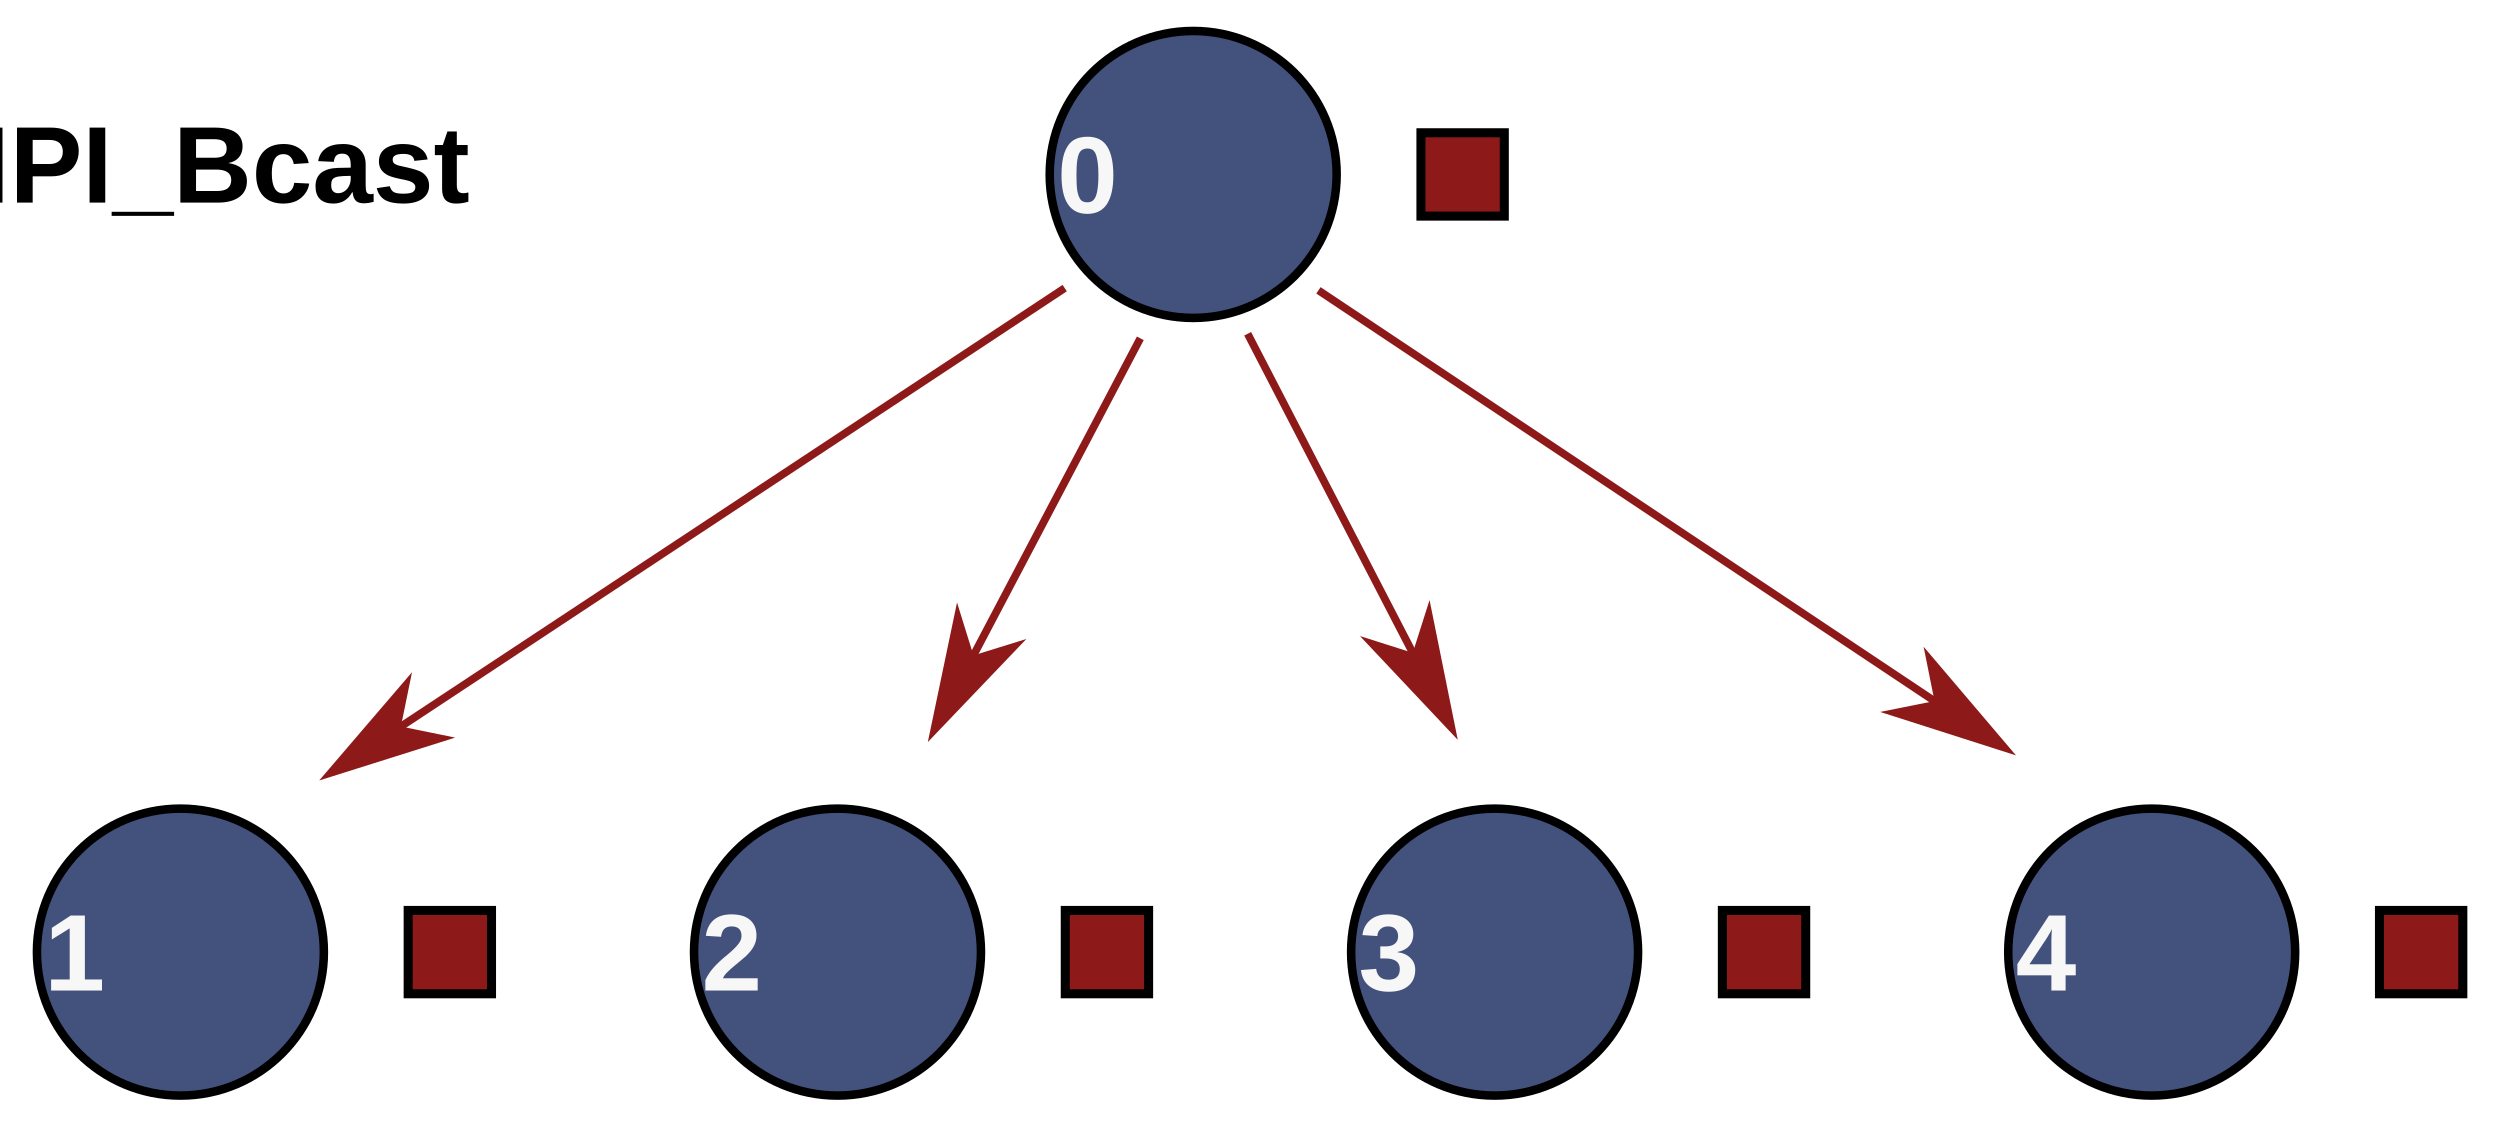
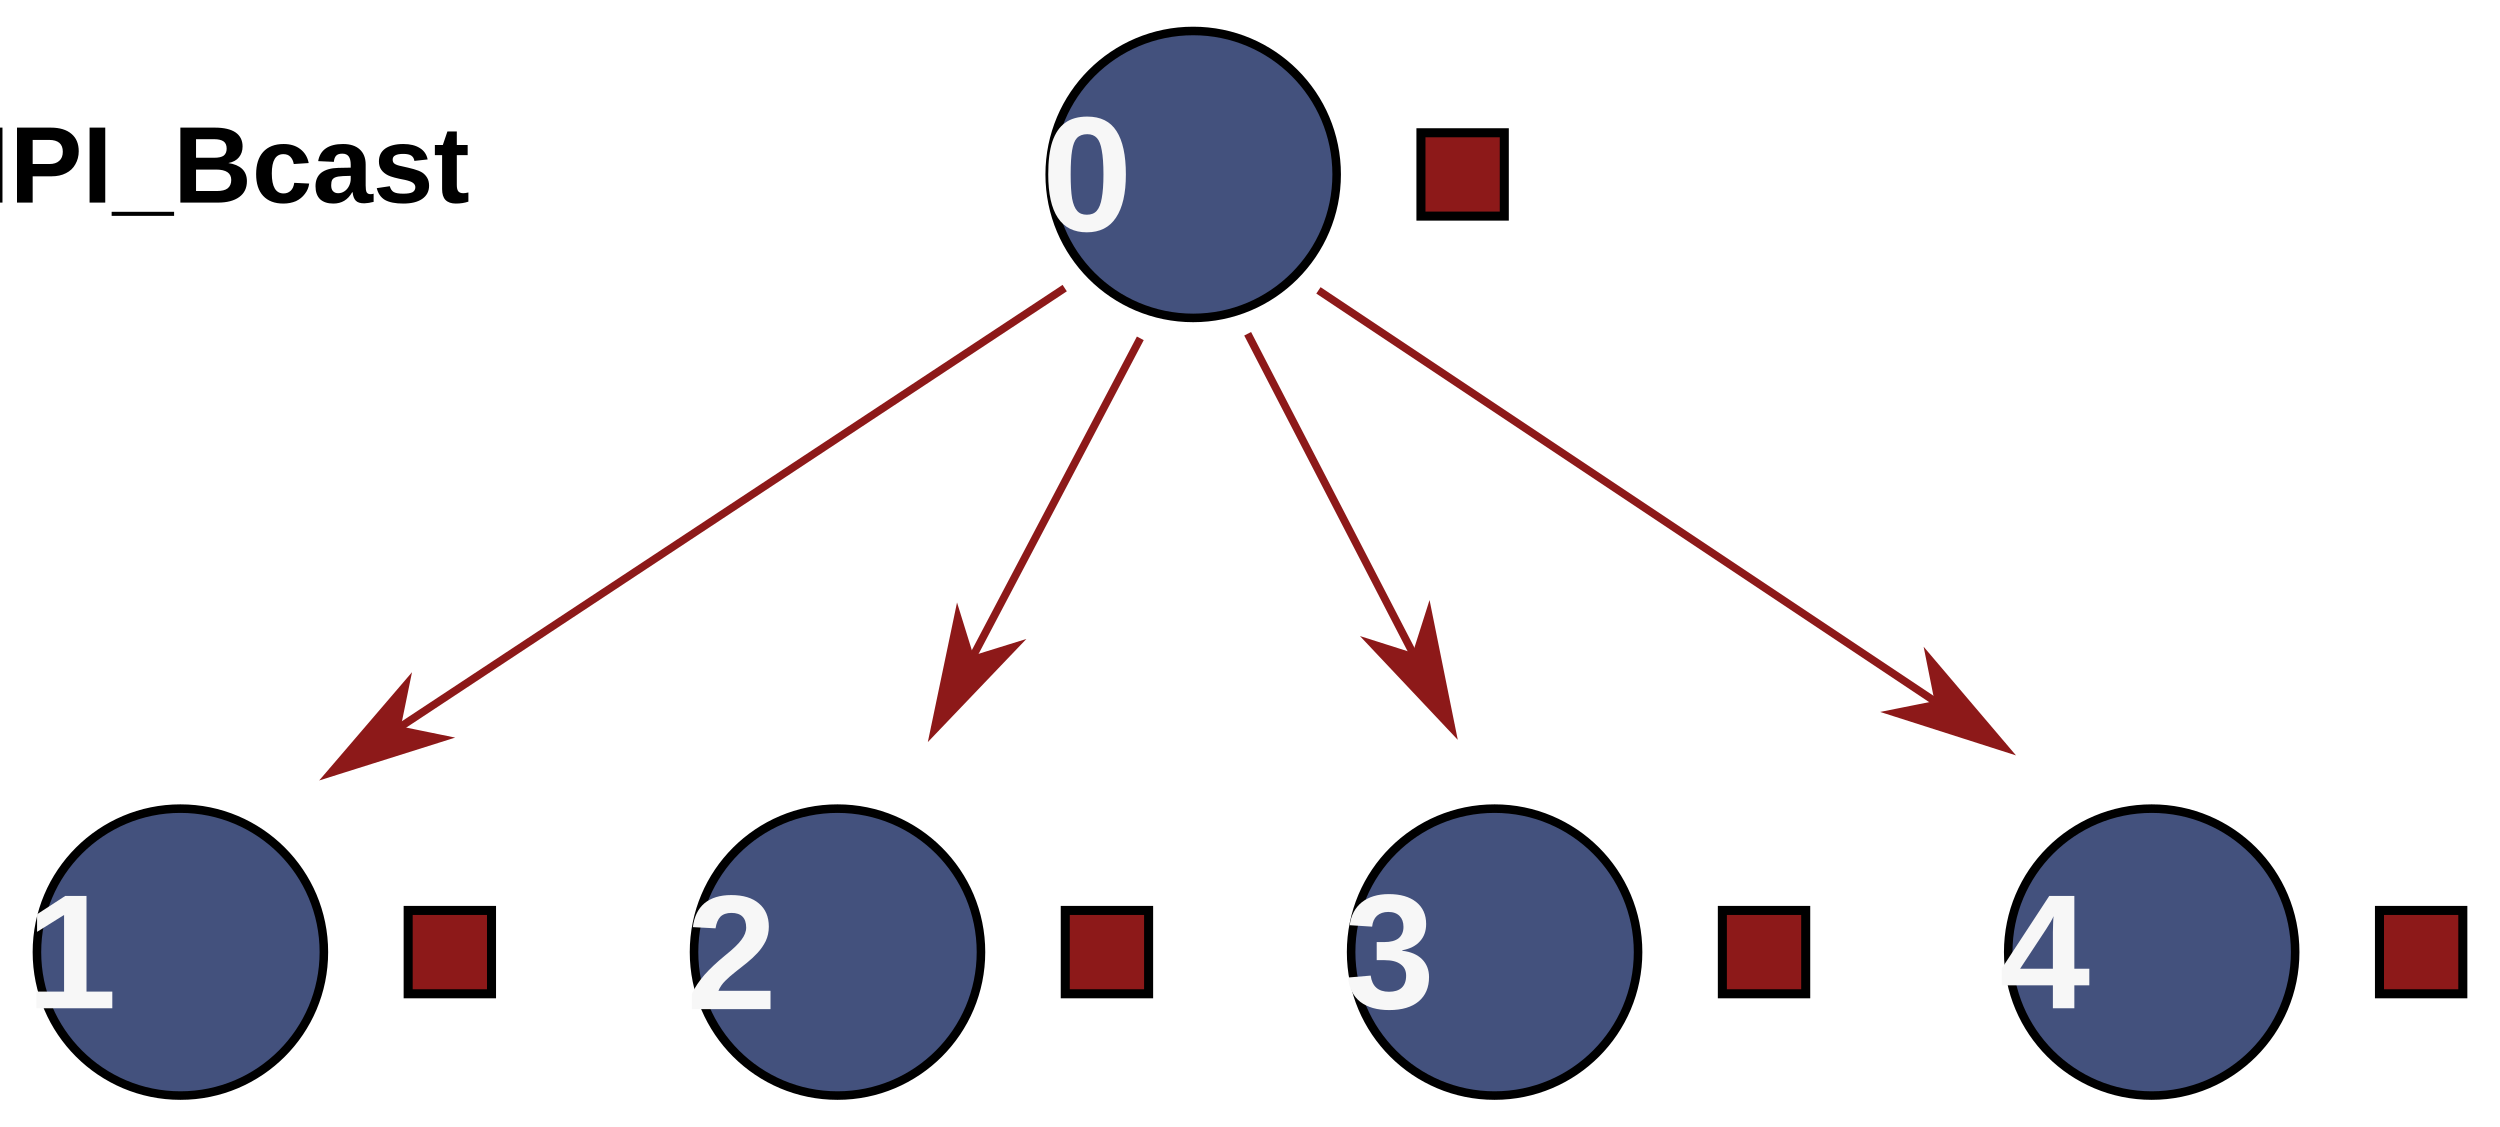
<svg xmlns="http://www.w3.org/2000/svg" xmlns:ns1="http://www.openswatchbook.org/uri/2009/osb" width="162mm" height="73mm" viewBox="0 0 162 73" version="1.1" id="svg8">
  <defs id="defs2">
    <marker style="overflow:visible" id="marker13223" refX="0" refY="0" orient="auto">
      <path transform="matrix(0.8,0,0,0.8,10,0)" style="fill:#8d1919;fill-opacity:1;fill-rule:evenodd;stroke:#8d1919;stroke-width:1pt;stroke-opacity:1" d="M 0,0 5,-5 -12.5,0 5,5 Z" id="path13221" />
    </marker>
    <marker orient="auto" refY="0" refX="0" id="marker12409" style="overflow:visible">
      <path id="path12407" d="M 0,0 5,-5 -12.5,0 5,5 Z" style="fill:#8d1919;fill-opacity:1;fill-rule:evenodd;stroke:#8d1919;stroke-width:1pt;stroke-opacity:1" transform="matrix(0.8,0,0,0.8,10,0)" />
    </marker>
    <marker style="overflow:visible" id="marker11427" refX="0" refY="0" orient="auto">
      <path transform="matrix(0.8,0,0,0.8,10,0)" style="fill:#8d1919;fill-opacity:1;fill-rule:evenodd;stroke:#8d1919;stroke-width:1pt;stroke-opacity:1" d="M 0,0 5,-5 -12.5,0 5,5 Z" id="path11425" />
    </marker>
    <marker style="overflow:visible" id="marker4589" refX="0" refY="0" orient="auto">
      <path transform="scale(-0.6)" d="M 8.719,4.034 -2.207,0.016 8.719,-4.002 c -1.745,2.372 -1.735,5.617 -6e-7,8.035 z" style="fill:#000000;fill-opacity:1;fill-rule:evenodd;stroke:#000000;stroke-width:0.625;stroke-linejoin:round;stroke-opacity:1" id="path4587" />
    </marker>
    <marker orient="auto" refY="0" refX="0" id="Arrow1Send" style="overflow:visible">
      <path id="path948" d="M 0,0 5,-5 -12.5,0 5,5 Z" style="fill:#000000;fill-opacity:1;fill-rule:evenodd;stroke:#000000;stroke-width:1pt;stroke-opacity:1" transform="matrix(-0.2,0,0,-0.2,-1.2,0)" />
    </marker>
    <marker orient="auto" refY="0" refX="0" id="TriangleOutS" style="overflow:visible">
      <path id="path1081" d="M 5.77,0 -2.88,5 V -5 Z" style="fill:#000000;fill-opacity:1;fill-rule:evenodd;stroke:#000000;stroke-width:1pt;stroke-opacity:1" transform="scale(0.2)" />
    </marker>
    <marker orient="auto" refY="0" refX="0" id="marker4029" style="overflow:visible">
      <path id="path4027" style="fill:#000000;fill-opacity:1;fill-rule:evenodd;stroke:#000000;stroke-width:0.625;stroke-linejoin:round;stroke-opacity:1" d="M 8.719,4.034 -2.207,0.016 8.719,-4.002 c -1.745,2.372 -1.735,5.617 -6e-7,8.035 z" transform="scale(-0.6)" />
    </marker>
    <marker orient="auto" refY="0" refX="0" id="marker3953" style="overflow:visible">
      <path id="path3951" d="M 0,0 5,-5 -12.5,0 5,5 Z" style="fill:#000000;fill-opacity:1;fill-rule:evenodd;stroke:#000000;stroke-width:1pt;stroke-opacity:1" transform="matrix(-0.4,0,0,-0.4,-4,0)" />
    </marker>
    <marker orient="auto" refY="0" refX="0" id="Arrow1Mend" style="overflow:visible">
      <path id="path942" d="M 0,0 5,-5 -12.5,0 5,5 Z" style="fill:#000000;fill-opacity:1;fill-rule:evenodd;stroke:#000000;stroke-width:1pt;stroke-opacity:1" transform="matrix(-0.4,0,0,-0.4,-4,0)" />
    </marker>
    <marker orient="auto" refY="0" refX="0" id="Arrow2Mend" style="overflow:visible">
      <path id="path960" style="fill:#000000;fill-opacity:1;fill-rule:evenodd;stroke:#000000;stroke-width:0.625;stroke-linejoin:round;stroke-opacity:1" d="M 8.719,4.034 -2.207,0.016 8.719,-4.002 c -1.745,2.372 -1.735,5.617 -6e-7,8.035 z" transform="scale(-0.6)" />
    </marker>
    <marker style="overflow:visible" id="marker3275" refX="0" refY="0" orient="auto">
      <path transform="matrix(-1.1,0,0,-1.1,-1.1,0)" d="M 8.719,4.034 -2.207,0.016 8.719,-4.002 c -1.745,2.372 -1.735,5.617 -6e-7,8.035 z" style="fill:#000000;fill-opacity:1;fill-rule:evenodd;stroke:#000000;stroke-width:0.625;stroke-linejoin:round;stroke-opacity:1" id="path3273" />
    </marker>
    <marker orient="auto" refY="0" refX="0" id="marker1671" style="overflow:visible">
      <path id="path1669" d="M 0,0 5,-5 -12.5,0 5,5 Z" style="fill:#000000;fill-opacity:1;fill-rule:evenodd;stroke:#000000;stroke-width:1pt;stroke-opacity:1" transform="matrix(-0.8,0,0,-0.8,-10,0)" />
    </marker>
    <marker orient="auto" refY="0" refX="0" id="Arrow1Lstart" style="overflow:visible">
      <path id="path933" d="M 0,0 5,-5 -12.5,0 5,5 Z" style="fill:#000000;fill-opacity:1;fill-rule:evenodd;stroke:#000000;stroke-width:1pt;stroke-opacity:1" transform="matrix(0.8,0,0,0.8,10,0)" />
    </marker>
    <marker orient="auto" refY="0" refX="0" id="marker1273" style="overflow:visible">
      <path id="path1271" d="M 0,0 5,-5 -12.5,0 5,5 Z" style="fill:#000000;fill-opacity:1;fill-rule:evenodd;stroke:#000000;stroke-width:1pt;stroke-opacity:1" transform="matrix(-0.8,0,0,-0.8,-10,0)" />
    </marker>
    <marker orient="auto" refY="0" refX="0" id="TriangleInL" style="overflow:visible">
      <path id="path1066" d="M 5.77,0 -2.88,5 V -5 Z" style="fill:#000000;fill-opacity:1;fill-rule:evenodd;stroke:#000000;stroke-width:1pt;stroke-opacity:1" transform="scale(-0.8)" />
    </marker>
    <marker orient="auto" refY="0" refX="0" id="Arrow1Lend" style="overflow:visible">
      <path id="path936" d="M 0,0 5,-5 -12.5,0 5,5 Z" style="fill:#000000;fill-opacity:1;fill-rule:evenodd;stroke:#000000;stroke-width:1pt;stroke-opacity:1" transform="matrix(-0.8,0,0,-0.8,-10,0)" />
    </marker>
    <marker style="overflow:visible" id="marker6441" refX="0" refY="0" orient="auto">
      <path transform="matrix(0.8,0,0,0.8,10,0)" style="fill:#000000;fill-opacity:1;fill-rule:evenodd;stroke:#000000;stroke-width:1pt;stroke-opacity:1" d="M 0,0 5,-5 -12.5,0 5,5 Z" id="path6439" />
    </marker>
    <marker style="overflow:visible" id="marker5866" refX="0" refY="0" orient="auto">
      <path transform="scale(0.4)" style="fill:#000000;fill-opacity:1;fill-rule:evenodd;stroke:#000000;stroke-width:1pt;stroke-opacity:1" d="M 5.77,0 -2.88,5 V -5 Z" id="path5864" />
    </marker>
    <marker style="overflow:visible" id="marker5862" refX="0" refY="0" orient="auto">
      <path transform="scale(0.4)" style="fill:#000000;fill-opacity:1;fill-rule:evenodd;stroke:#000000;stroke-width:1pt;stroke-opacity:1" d="M 5.77,0 -2.88,5 V -5 Z" id="path5860" />
    </marker>
    <marker style="overflow:visible" id="marker5858" refX="0" refY="0" orient="auto">
      <path transform="scale(0.4)" style="fill:#000000;fill-opacity:1;fill-rule:evenodd;stroke:#000000;stroke-width:1pt;stroke-opacity:1" d="M 5.77,0 -2.88,5 V -5 Z" id="path5856" />
    </marker>
    <marker style="overflow:visible" id="TriangleOutL" refX="0" refY="0" orient="auto">
      <path transform="scale(0.8)" style="fill:#000000;fill-opacity:1;fill-rule:evenodd;stroke:#000000;stroke-width:1pt;stroke-opacity:1" d="M 5.77,0 -2.88,5 V -5 Z" id="path3096" />
    </marker>
    <marker style="overflow:visible" id="TriangleOutM" refX="0" refY="0" orient="auto">
      <path transform="scale(0.4)" style="fill:#000000;fill-opacity:1;fill-rule:evenodd;stroke:#000000;stroke-width:1pt;stroke-opacity:1" d="M 5.77,0 -2.88,5 V -5 Z" id="path3099" />
    </marker>
    <marker style="overflow:visible" id="marker5850" refX="0" refY="0" orient="auto">
      <path transform="matrix(-0.8,0,0,-0.8,-10,0)" style="fill:#000000;fill-opacity:1;fill-rule:evenodd;stroke:#000000;stroke-width:1pt;stroke-opacity:1" d="M 0,0 5,-5 -12.5,0 5,5 Z" id="path5848" />
    </marker>
    <linearGradient ns1:paint="solid" id="linearGradient9526">
      <stop id="stop9524" offset="0" style="stop-color:#ffffff;stop-opacity:1;" />
    </linearGradient>
    <marker orient="auto" refY="0" refX="0" id="marker8080" style="overflow:visible">
      <path id="path8078" d="M 5.77,0 -2.88,5 V -5 Z" style="fill:#000000;fill-opacity:1;fill-rule:evenodd;stroke:#000000;stroke-width:1pt;stroke-opacity:1" transform="scale(0.8)" />
    </marker>
    <marker orient="auto" refY="0" refX="0" id="marker7624" style="overflow:visible">
      <path id="path7622" d="M 5.77,0 -2.88,5 V -5 Z" style="fill:#000000;fill-opacity:1;fill-rule:evenodd;stroke:#000000;stroke-width:1pt;stroke-opacity:1" transform="scale(0.8)" />
    </marker>
    <marker style="overflow:visible" id="Arrow2Lend" refX="0" refY="0" orient="auto">
      <path transform="matrix(-1.1,0,0,-1.1,-1.1,0)" d="M 8.719,4.034 -2.207,0.016 8.719,-4.002 c -1.745,2.372 -1.735,5.617 -6e-7,8.035 z" style="fill:#000000;fill-opacity:1;fill-rule:evenodd;stroke:#000000;stroke-width:0.625;stroke-linejoin:round;stroke-opacity:1" id="path5519" />
    </marker>
    <marker style="overflow:visible" id="Arrow1Lstart-9" refX="0" refY="0" orient="auto">
      <path transform="matrix(0.8,0,0,0.8,10,0)" style="fill:#000000;fill-opacity:1;fill-rule:evenodd;stroke:#000000;stroke-width:1pt;stroke-opacity:1" d="M 0,0 5,-5 -12.5,0 5,5 Z" id="path5498" />
    </marker>
    <marker style="overflow:visible" id="Arrow1Lend-0" refX="0" refY="0" orient="auto">
      <path transform="matrix(-0.8,0,0,-0.8,-10,0)" style="fill:#000000;fill-opacity:1;fill-rule:evenodd;stroke:#000000;stroke-width:1pt;stroke-opacity:1" d="M 0,0 5,-5 -12.5,0 5,5 Z" id="path5501" />
    </marker>
    <linearGradient ns1:paint="solid" id="linearGradient4715">
      <stop id="stop4713" offset="0" style="stop-color:#000000;stop-opacity:1;" />
    </linearGradient>
    <marker orient="auto" refY="0" refX="0" id="marker3397" style="overflow:visible">
      <path id="path3395" d="M 0,0 5,-5 -12.5,0 5,5 Z" style="fill:#000000;fill-opacity:1;fill-rule:evenodd;stroke:#000000;stroke-width:1pt;stroke-opacity:1" transform="matrix(0.8,0,0,0.8,10,0)" />
    </marker>
    <marker style="overflow:visible" id="marker3393" refX="0" refY="0" orient="auto">
      <path transform="matrix(0.8,0,0,0.8,10,0)" style="fill:#000000;fill-opacity:1;fill-rule:evenodd;stroke:#000000;stroke-width:1pt;stroke-opacity:1" d="M 0,0 5,-5 -12.5,0 5,5 Z" id="path3391" />
    </marker>
    <marker orient="auto" refY="0" refX="0" id="marker3217" style="overflow:visible">
      <path id="path2954" d="M 0,0 5,-5 -12.5,0 5,5 Z" style="fill:#8d1919;fill-opacity:1;fill-rule:evenodd;stroke:#8d1919;stroke-width:1pt;stroke-opacity:1" transform="matrix(0.8,0,0,0.8,10,0)" />
    </marker>
    <marker style="overflow:visible" id="marker8080-7" refX="0" refY="0" orient="auto">
      <path transform="scale(0.8)" style="fill:#000000;fill-opacity:1;fill-rule:evenodd;stroke:#000000;stroke-width:1pt;stroke-opacity:1" d="M 5.77,0 -2.88,5 V -5 Z" id="path8078-7" />
    </marker>
    <marker style="overflow:visible" id="marker7624-2" refX="0" refY="0" orient="auto">
      <path transform="scale(0.8)" style="fill:#000000;fill-opacity:1;fill-rule:evenodd;stroke:#000000;stroke-width:1pt;stroke-opacity:1" d="M 5.77,0 -2.88,5 V -5 Z" id="path7622-0" />
    </marker>
    <marker orient="auto" refY="0" refX="0" id="Arrow2Lend-9" style="overflow:visible">
      <path id="path5519-0" style="fill:#000000;fill-opacity:1;fill-rule:evenodd;stroke:#000000;stroke-width:0.625;stroke-linejoin:round;stroke-opacity:1" d="M 8.719,4.034 -2.207,0.016 8.719,-4.002 c -1.745,2.372 -1.735,5.617 -6e-7,8.035 z" transform="matrix(-1.1,0,0,-1.1,-1.1,0)" />
    </marker>
    <marker orient="auto" refY="0" refX="0" id="Arrow1Lstart-7" style="overflow:visible">
      <path id="path5498-1" d="M 0,0 5,-5 -12.5,0 5,5 Z" style="fill:#000000;fill-opacity:1;fill-rule:evenodd;stroke:#000000;stroke-width:1pt;stroke-opacity:1" transform="matrix(0.8,0,0,0.8,10,0)" />
    </marker>
    <marker orient="auto" refY="0" refX="0" id="Arrow1Lend-6" style="overflow:visible">
      <path id="path5501-0" d="M 0,0 5,-5 -12.5,0 5,5 Z" style="fill:#000000;fill-opacity:1;fill-rule:evenodd;stroke:#000000;stroke-width:1pt;stroke-opacity:1" transform="matrix(-0.8,0,0,-0.8,-10,0)" />
    </marker>
  </defs>
  <g id="layer1" transform="translate(0,-224)">
    <circle style="opacity:1;fill:#43517d;fill-opacity:1;stroke:#000000;stroke-width:0.554;stroke-opacity:1" id="path94" cx="77.318" cy="235.304" r="9.297" />
    <rect style="opacity:1;fill:#8d1919;fill-opacity:1;stroke:#000000;stroke-width:0.586;stroke-opacity:1" id="rect96" width="5.401" height="5.401" x="92.077" y="232.603" />
    <circle r="9.297" cy="285.696" cx="11.69" id="circle102" style="opacity:1;fill:#43517d;fill-opacity:1;stroke:#000000;stroke-width:0.554;stroke-opacity:1" />
    <rect y="282.996" x="26.449" height="5.401" width="5.401" id="rect104" style="opacity:1;fill:#8d1919;fill-opacity:1;stroke:#000000;stroke-width:0.586;stroke-opacity:1" />
    <circle style="opacity:1;fill:#43517d;fill-opacity:1;stroke:#000000;stroke-width:0.554;stroke-opacity:1" id="circle108" cx="54.27" cy="285.696" r="9.297" />
    <rect style="opacity:1;fill:#8d1919;fill-opacity:1;stroke:#000000;stroke-width:0.586;stroke-opacity:1" id="rect110" width="5.401" height="5.401" x="69.029" y="282.996" />
    <circle r="9.297" cy="285.696" cx="96.85" id="circle114" style="opacity:1;fill:#43517d;fill-opacity:1;stroke:#000000;stroke-width:0.554;stroke-opacity:1" />
    <rect y="282.996" x="111.609" height="5.401" width="5.401" id="rect116" style="opacity:1;fill:#8d1919;fill-opacity:1;stroke:#000000;stroke-width:0.586;stroke-opacity:1" />
    <circle style="opacity:1;fill:#43517d;fill-opacity:1;stroke:#000000;stroke-width:0.554;stroke-opacity:1" id="circle120" cx="139.43" cy="285.696" r="9.297" />
    <rect style="opacity:1;fill:#8d1919;fill-opacity:1;stroke:#000000;stroke-width:0.586;stroke-opacity:1" id="rect122" width="5.401" height="5.401" x="154.19" y="282.996" />
    <text id="text15760-4" y="237.131" x="19.476" style="font-style:normal;font-weight:normal;font-size:10.583px;line-height:1.25;font-family:sans-serif;letter-spacing:0px;word-spacing:0px;fill:#000000;fill-opacity:1;stroke:none;stroke-width:0.265" xml:space="preserve">
      <tspan id="tspan15758-4" style="font-style:normal;font-variant:normal;font-weight:bold;font-stretch:normal;font-size:7.056px;font-family:Arial;-inkscape-font-specification:'Arial, Bold';font-variant-ligatures:normal;font-variant-caps:normal;font-variant-numeric:normal;font-feature-settings:normal;text-align:center;writing-mode:lr-tb;text-anchor:middle;fill:#000000;fill-opacity:1;stroke-width:0.265" y="237.131" x="19.476">MPI_Bcast</tspan>
    </text>
    <path style="fill:none;stroke:#8d1919;stroke-width:0.5;stroke-linecap:butt;stroke-linejoin:miter;stroke-miterlimit:4;stroke-dasharray:none;stroke-opacity:1;marker-start:url(#marker3217)" d="m 21.492,274.04 47.501,-31.371" id="path2952" />
    <path id="path11423" d="M 60.575,271.228 73.893,245.924" style="fill:none;stroke:#8d1919;stroke-width:0.5;stroke-linecap:butt;stroke-linejoin:miter;stroke-miterlimit:4;stroke-dasharray:none;stroke-opacity:1;marker-start:url(#marker11427)" />
    <path style="fill:none;stroke:#8d1919;stroke-width:0.5;stroke-linecap:butt;stroke-linejoin:miter;stroke-miterlimit:4;stroke-dasharray:none;stroke-opacity:1;marker-start:url(#marker12409)" d="M 94.018,271.08 80.848,245.628" id="path12405" />
    <path id="path13219" d="M 129.829,272.412 85.435,242.816" style="fill:none;stroke:#8d1919;stroke-width:0.5;stroke-linecap:butt;stroke-linejoin:miter;stroke-miterlimit:4;stroke-dasharray:none;stroke-opacity:1;marker-start:url(#marker13223)" />
-     <text xml:space="preserve" style="font-style:normal;font-weight:normal;font-size:10.583px;line-height:1.25;font-family:sans-serif;letter-spacing:0px;word-spacing:0px;fill:#f7f7f7;fill-opacity:1;stroke:none;stroke-width:0.265" x="77.346" y="237.796" id="text13647">
-       <tspan x="77.346" y="237.796" style="font-style:normal;font-variant:normal;font-weight:bold;font-stretch:normal;font-size:7.056px;font-family:Arial;-inkscape-font-specification:'Arial, Bold';font-variant-ligatures:normal;font-variant-caps:normal;font-variant-numeric:normal;font-feature-settings:normal;text-align:center;writing-mode:lr-tb;text-anchor:middle;fill:#f7f7f7;fill-opacity:1;stroke-width:0.265" id="tspan13645">0</tspan>
+     <text xml:space="preserve" style="font-style:normal;font-weight:normal;font-size:10.583px;line-height:1.25;font-family:sans-serif;letter-spacing:0px;word-spacing:0px;fill:#f7f7f7;fill-opacity:1;stroke:none;stroke-width:0.265" x="77.328" y="238.947" id="text13647">
+       <tspan x="77.328" y="238.947" style="font-style:normal;font-variant:normal;font-weight:bold;font-stretch:normal;font-size:10.583px;font-family:Arial;-inkscape-font-specification:'Arial, Bold';font-variant-ligatures:normal;font-variant-caps:normal;font-variant-numeric:normal;font-feature-settings:normal;text-align:center;writing-mode:lr-tb;text-anchor:middle;fill:#f7f7f7;fill-opacity:1;stroke-width:0.265" id="tspan13645">0</tspan>
    </text>
-     <text id="text13651" y="288.189" x="11.718" style="font-style:normal;font-weight:normal;font-size:10.583px;line-height:1.25;font-family:sans-serif;letter-spacing:0px;word-spacing:0px;fill:#f7f7f7;fill-opacity:1;stroke:none;stroke-width:0.265" xml:space="preserve">
-       <tspan id="tspan13649" style="font-style:normal;font-variant:normal;font-weight:bold;font-stretch:normal;font-size:7.056px;font-family:Arial;-inkscape-font-specification:'Arial, Bold';font-variant-ligatures:normal;font-variant-caps:normal;font-variant-numeric:normal;font-feature-settings:normal;text-align:center;writing-mode:lr-tb;text-anchor:middle;fill:#f7f7f7;fill-opacity:1;stroke-width:0.265" y="288.189" x="11.718">1</tspan>
+     <text id="text13651" y="289.337" x="11.507" style="font-style:normal;font-weight:normal;font-size:10.583px;line-height:1.25;font-family:sans-serif;letter-spacing:0px;word-spacing:0px;fill:#f7f7f7;fill-opacity:1;stroke:none;stroke-width:0.265" xml:space="preserve">
+       <tspan id="tspan13649" style="font-style:normal;font-variant:normal;font-weight:bold;font-stretch:normal;font-size:10.583px;font-family:Arial;-inkscape-font-specification:'Arial, Bold';font-variant-ligatures:normal;font-variant-caps:normal;font-variant-numeric:normal;font-feature-settings:normal;text-align:center;writing-mode:lr-tb;text-anchor:middle;fill:#f7f7f7;fill-opacity:1;stroke-width:0.265" y="289.337" x="11.507">1</tspan>
    </text>
-     <text xml:space="preserve" style="font-style:normal;font-weight:normal;font-size:10.583px;line-height:1.25;font-family:sans-serif;letter-spacing:0px;word-spacing:0px;fill:#f7f7f7;fill-opacity:1;stroke:none;stroke-width:0.265" x="54.298" y="288.189" id="text13655">
-       <tspan x="54.298" y="288.189" style="font-style:normal;font-variant:normal;font-weight:bold;font-stretch:normal;font-size:7.056px;font-family:Arial;-inkscape-font-specification:'Arial, Bold';font-variant-ligatures:normal;font-variant-caps:normal;font-variant-numeric:normal;font-feature-settings:normal;text-align:center;writing-mode:lr-tb;text-anchor:middle;fill:#f7f7f7;fill-opacity:1;stroke-width:0.265" id="tspan13653">2</tspan>
+     <text xml:space="preserve" style="font-style:normal;font-weight:normal;font-size:10.583px;line-height:1.25;font-family:sans-serif;letter-spacing:0px;word-spacing:0px;fill:#f7f7f7;fill-opacity:1;stroke:none;stroke-width:0.265" x="54.301" y="289.391" id="text13655">
+       <tspan x="54.301" y="289.391" style="font-style:normal;font-variant:normal;font-weight:bold;font-stretch:normal;font-size:10.583px;font-family:Arial;-inkscape-font-specification:'Arial, Bold';font-variant-ligatures:normal;font-variant-caps:normal;font-variant-numeric:normal;font-feature-settings:normal;text-align:center;writing-mode:lr-tb;text-anchor:middle;fill:#f7f7f7;fill-opacity:1;stroke-width:0.265" id="tspan13653">2</tspan>
    </text>
-     <text id="text13659" y="288.189" x="96.878" style="font-style:normal;font-weight:normal;font-size:10.583px;line-height:1.25;font-family:sans-serif;letter-spacing:0px;word-spacing:0px;fill:#f7f7f7;fill-opacity:1;stroke:none;stroke-width:0.265" xml:space="preserve">
-       <tspan id="tspan13657" style="font-style:normal;font-variant:normal;font-weight:bold;font-stretch:normal;font-size:7.056px;font-family:Arial;-inkscape-font-specification:'Arial, Bold';font-variant-ligatures:normal;font-variant-caps:normal;font-variant-numeric:normal;font-feature-settings:normal;text-align:center;writing-mode:lr-tb;text-anchor:middle;fill:#f7f7f7;fill-opacity:1;stroke-width:0.265" y="288.189" x="96.878">3</tspan>
+     <text id="text13659" y="289.332" x="96.923" style="font-style:normal;font-weight:normal;font-size:10.583px;line-height:1.25;font-family:sans-serif;letter-spacing:0px;word-spacing:0px;fill:#f7f7f7;fill-opacity:1;stroke:none;stroke-width:0.265" xml:space="preserve">
+       <tspan id="tspan13657" style="font-style:normal;font-variant:normal;font-weight:bold;font-stretch:normal;font-size:10.583px;font-family:Arial;-inkscape-font-specification:'Arial, Bold';font-variant-ligatures:normal;font-variant-caps:normal;font-variant-numeric:normal;font-feature-settings:normal;text-align:center;writing-mode:lr-tb;text-anchor:middle;fill:#f7f7f7;fill-opacity:1;stroke-width:0.265" y="289.332" x="96.923">3</tspan>
    </text>
-     <text xml:space="preserve" style="font-style:normal;font-weight:normal;font-size:10.583px;line-height:1.25;font-family:sans-serif;letter-spacing:0px;word-spacing:0px;fill:#f7f7f7;fill-opacity:1;stroke:none;stroke-width:0.265" x="139.458" y="288.189" id="text13663">
-       <tspan x="139.458" y="288.189" style="font-style:normal;font-variant:normal;font-weight:bold;font-stretch:normal;font-size:7.056px;font-family:Arial;-inkscape-font-specification:'Arial, Bold';font-variant-ligatures:normal;font-variant-caps:normal;font-variant-numeric:normal;font-feature-settings:normal;text-align:center;writing-mode:lr-tb;text-anchor:middle;fill:#f7f7f7;fill-opacity:1;stroke-width:0.265" id="tspan13661">4</tspan>
+     <text xml:space="preserve" style="font-style:normal;font-weight:normal;font-size:10.583px;line-height:1.25;font-family:sans-serif;letter-spacing:0px;word-spacing:0px;fill:#f7f7f7;fill-opacity:1;stroke:none;stroke-width:0.265" x="139.381" y="289.337" id="text13663">
+       <tspan x="139.381" y="289.337" style="font-style:normal;font-variant:normal;font-weight:bold;font-stretch:normal;font-size:10.583px;font-family:Arial;-inkscape-font-specification:'Arial, Bold';font-variant-ligatures:normal;font-variant-caps:normal;font-variant-numeric:normal;font-feature-settings:normal;text-align:center;writing-mode:lr-tb;text-anchor:middle;fill:#f7f7f7;fill-opacity:1;stroke-width:0.265" id="tspan13661">4</tspan>
    </text>
  </g>
</svg>
